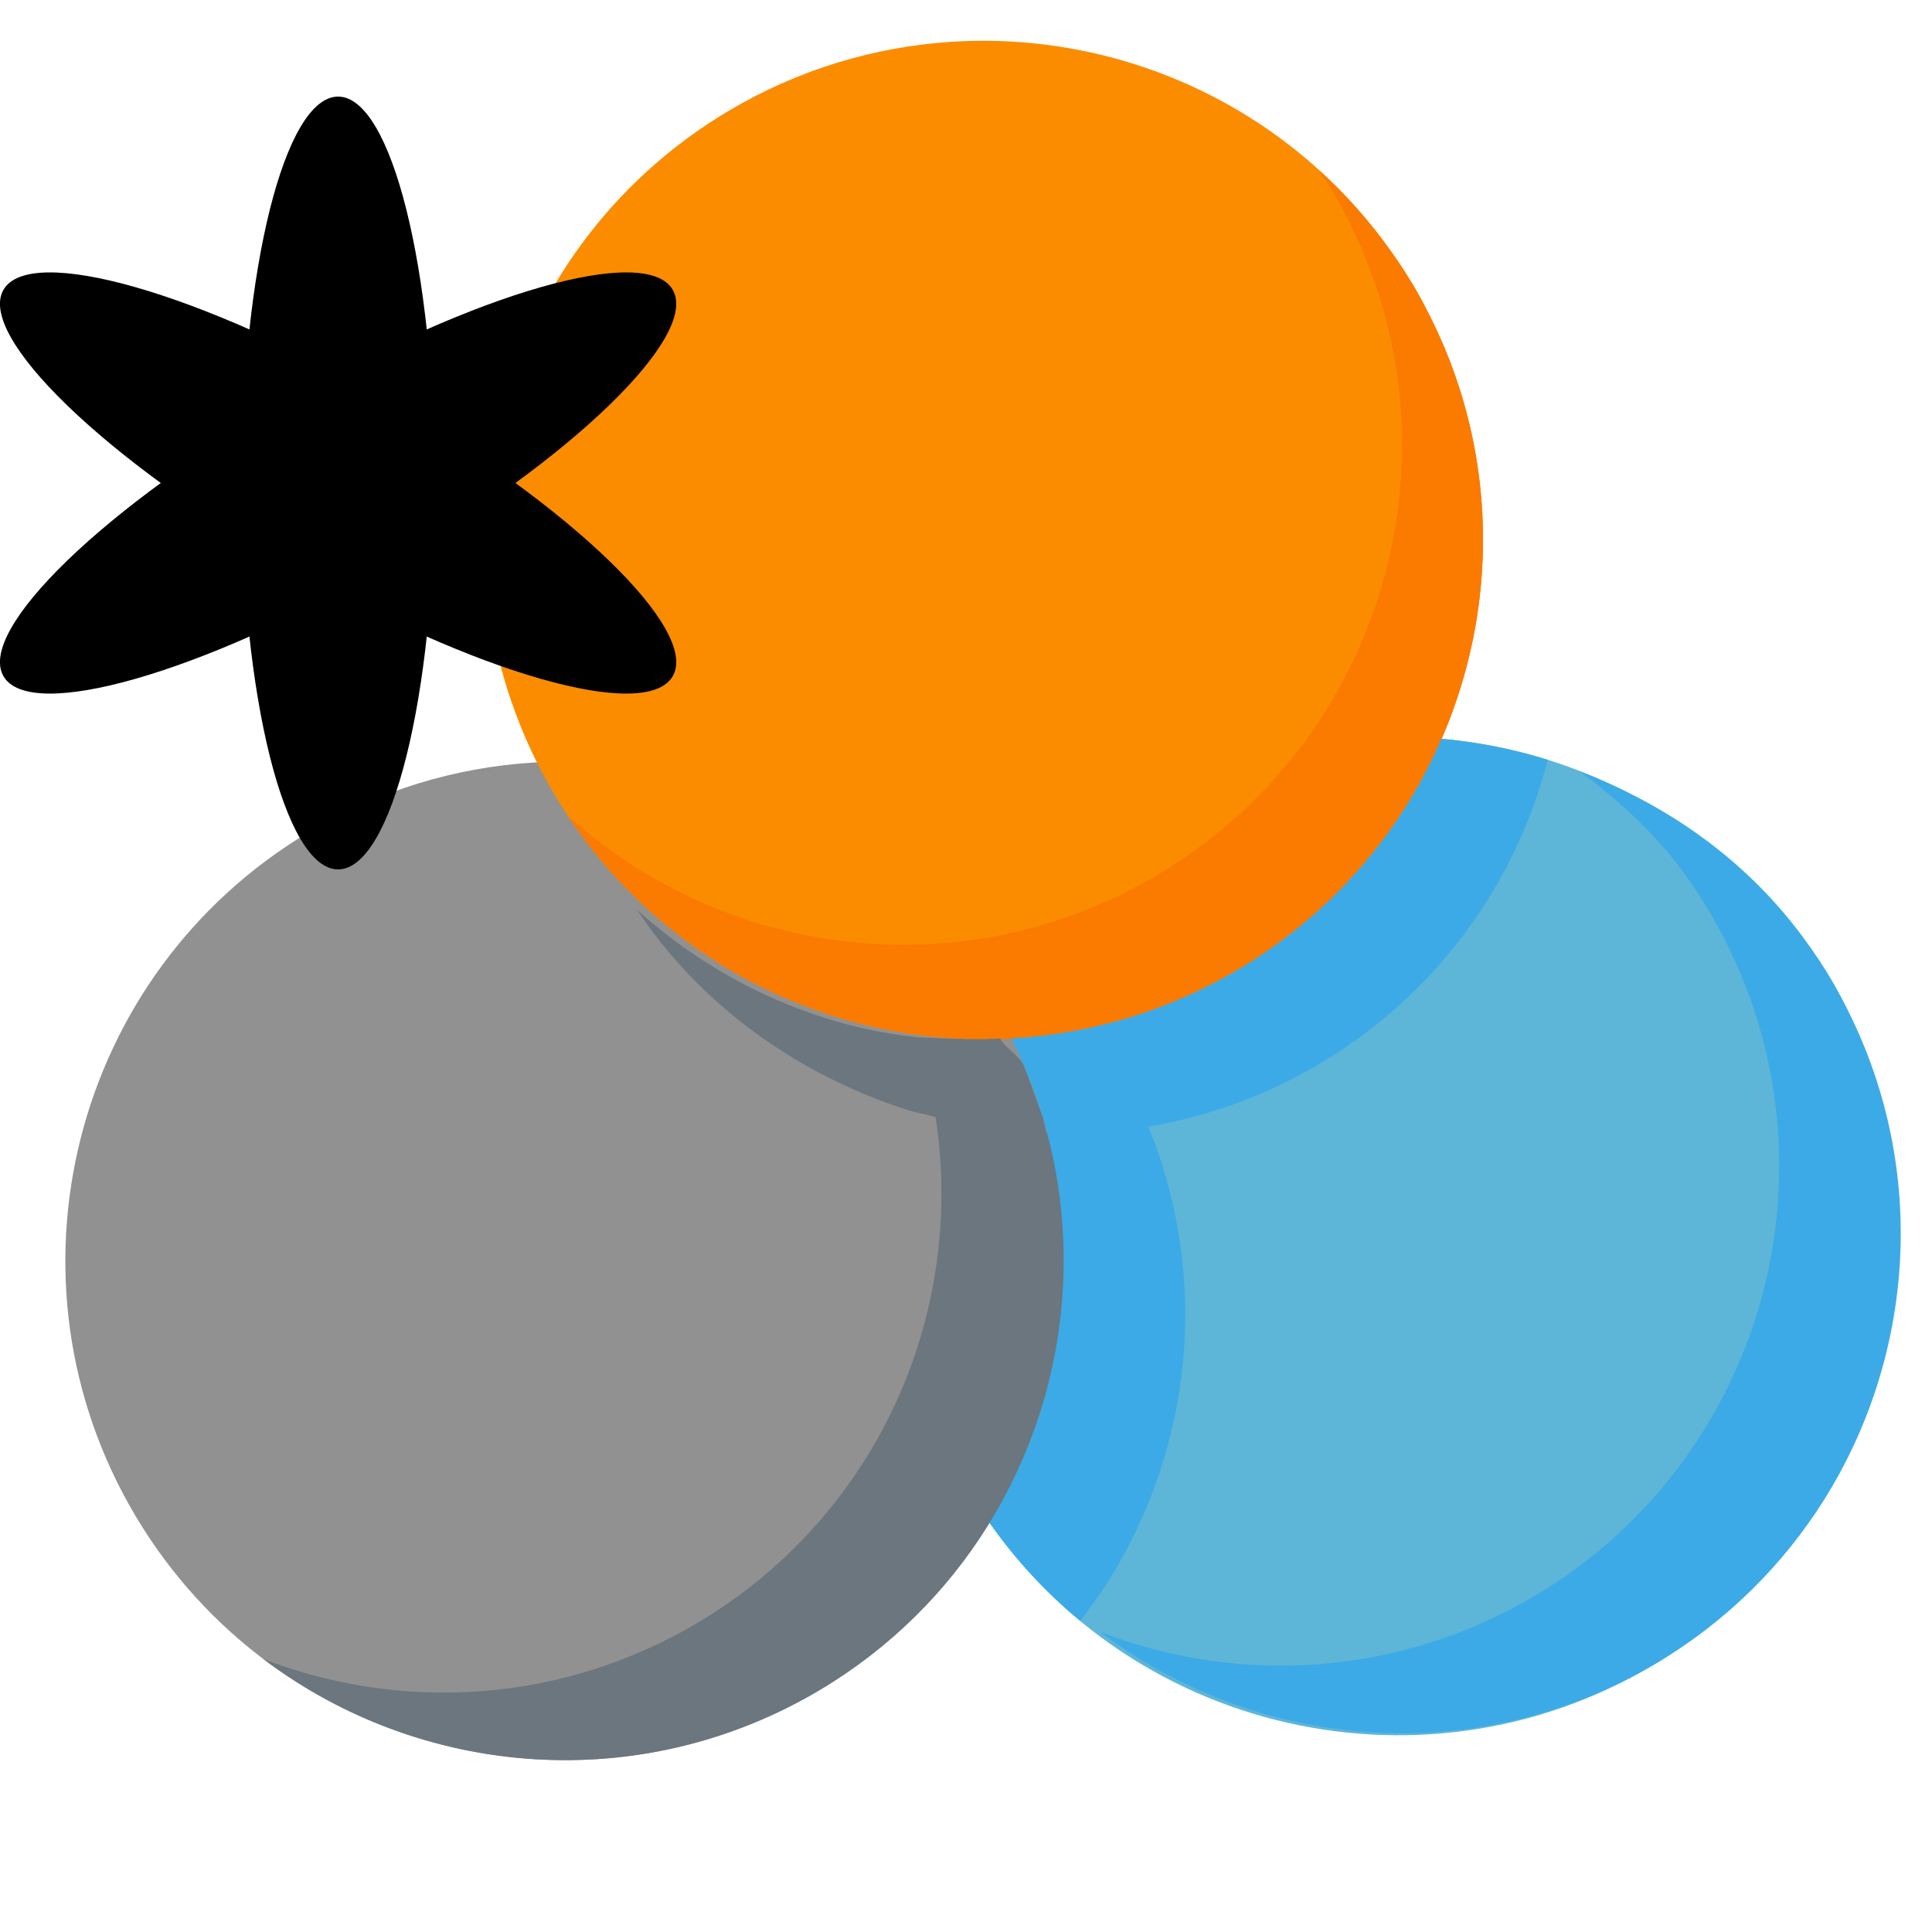
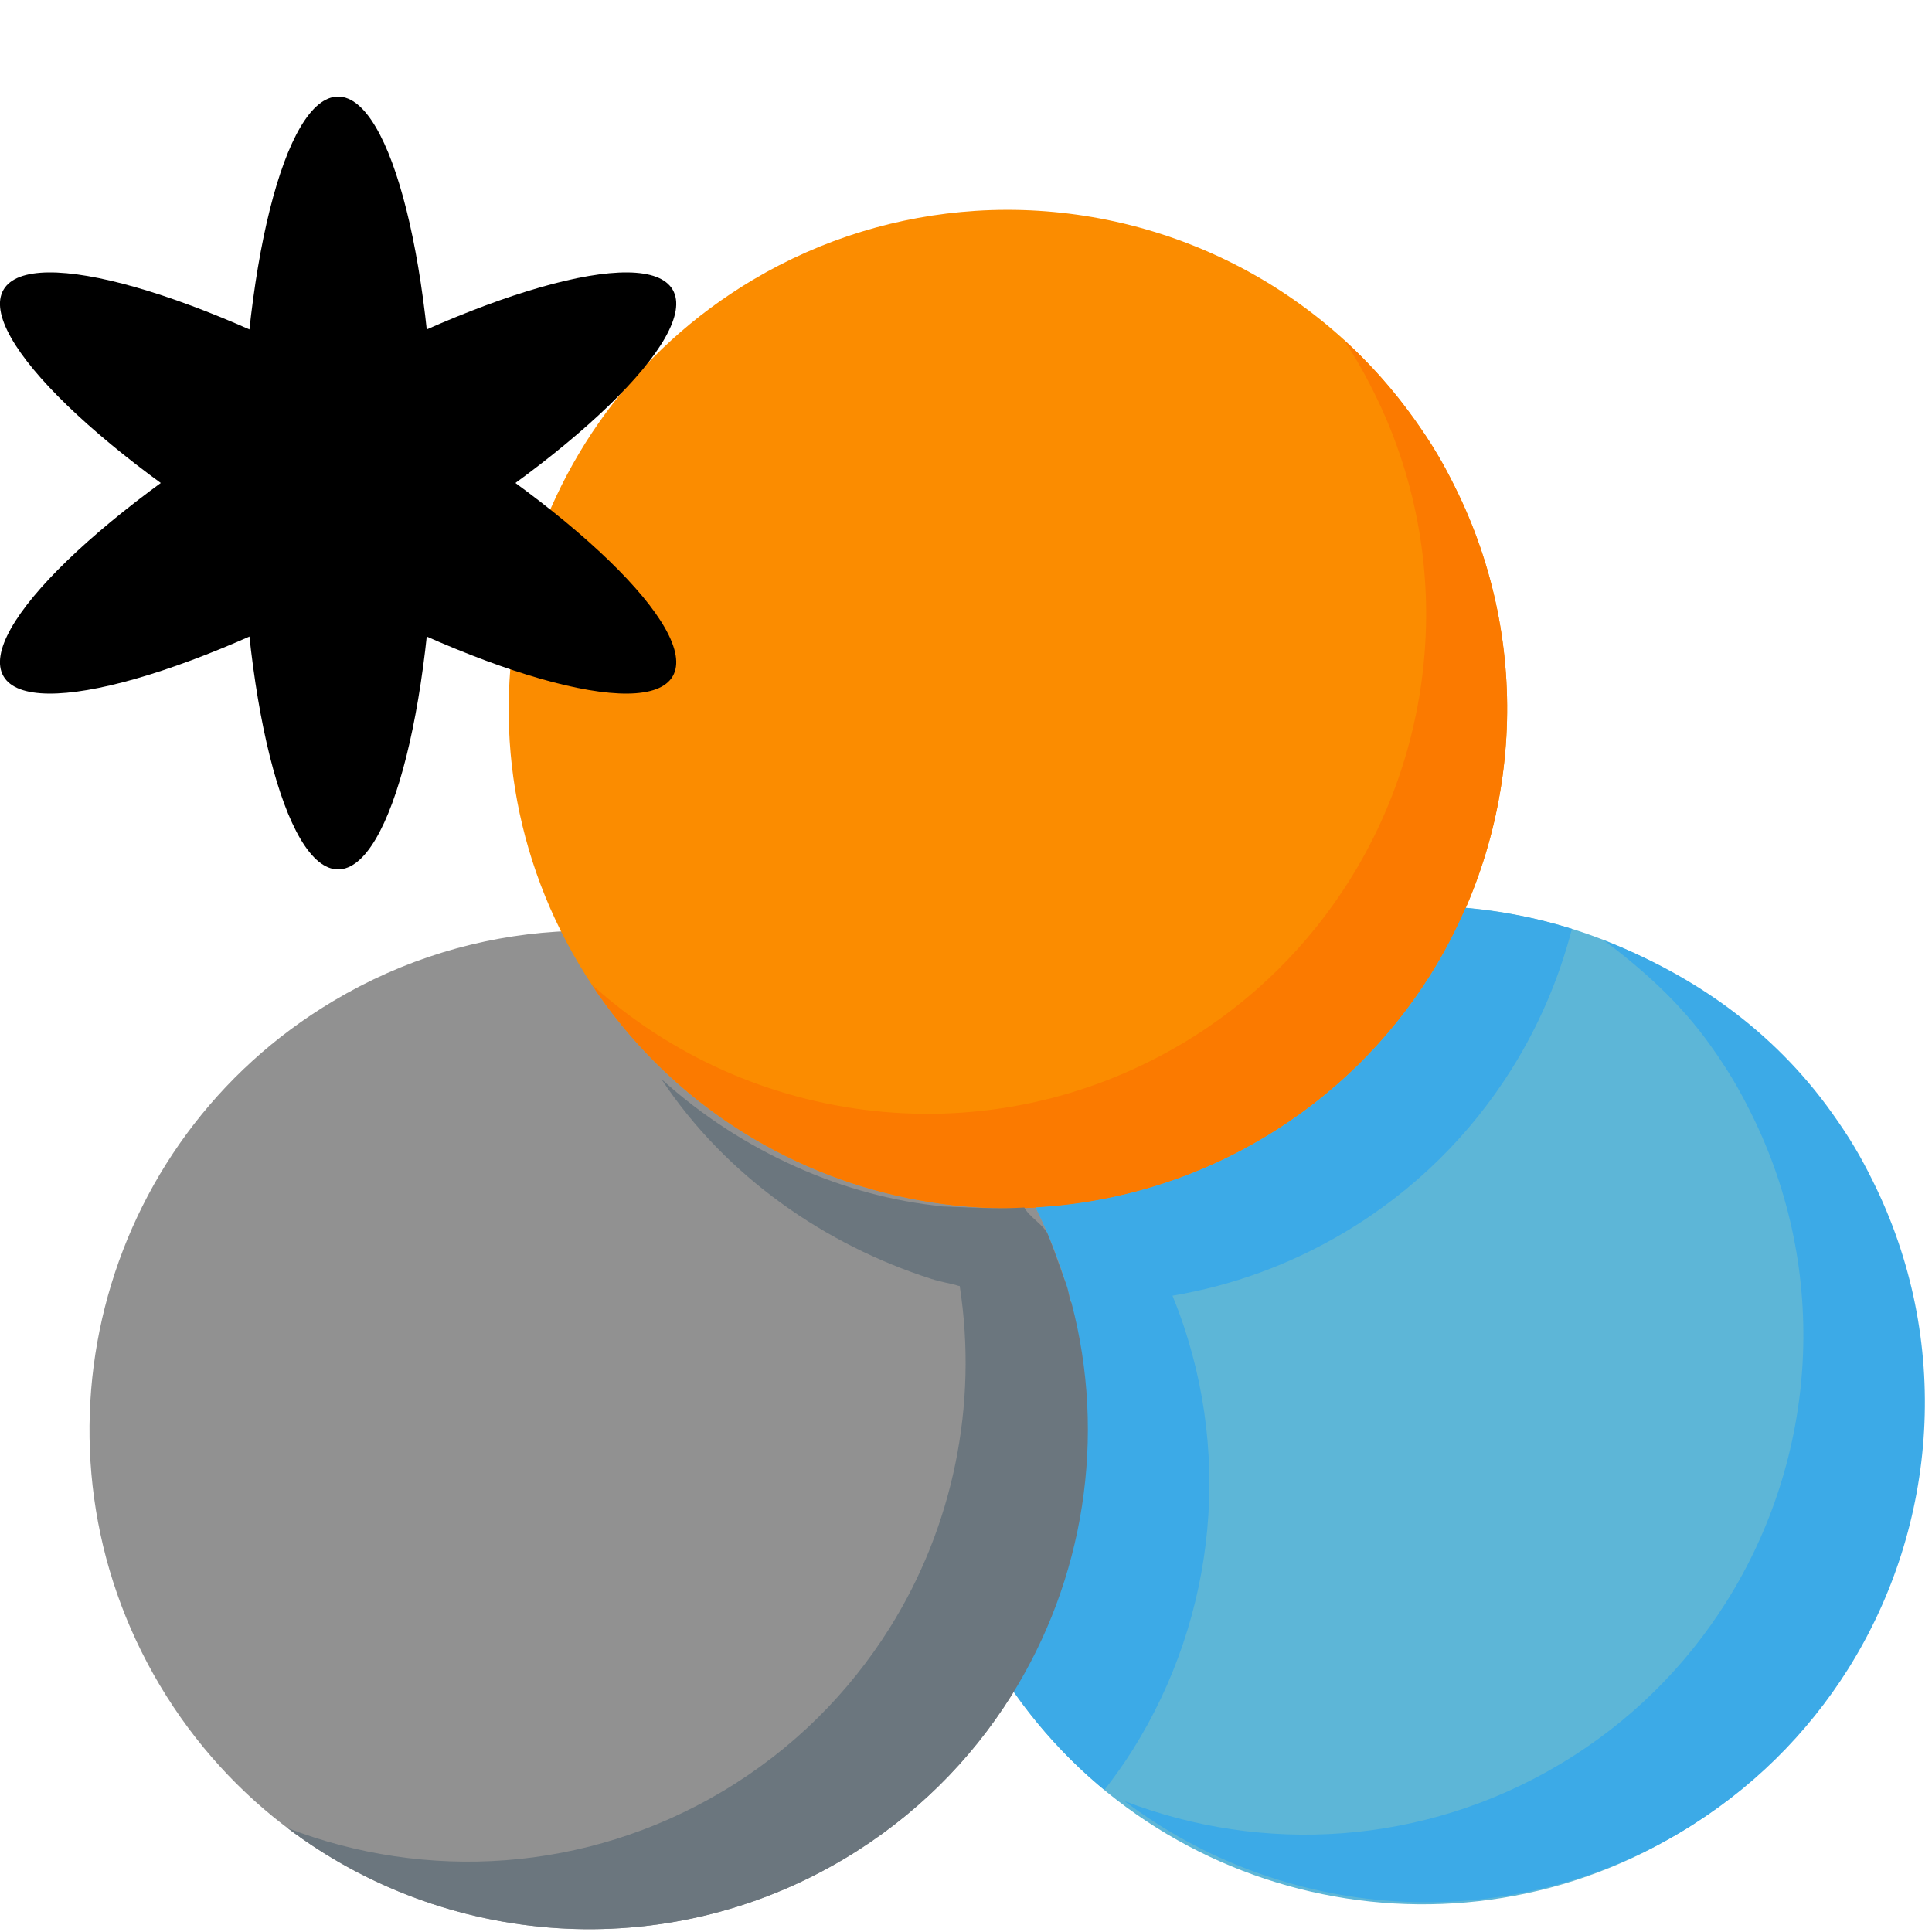
<svg xmlns="http://www.w3.org/2000/svg" version="1.1" id="Layer_1" x="0px" y="0px" width="40px" height="40px" viewBox="0 0 40 40" enable-background="new 0 0 40 40" xml:space="preserve">
-   <path fill="#5DB6D7" d="M37.694,31.094c1.869-2.976,2.153-6.807,0.502-10.114c-0.114-0.228-0.234-0.457-0.368-0.679  c-0.148-0.25-0.31-0.49-0.475-0.723c-2.126-2.981-5.604-4.528-9.085-4.302c-1.578,0.102-3.155,0.567-4.608,1.431  c-4.905,2.92-6.515,9.263-3.596,14.168c2.922,4.906,9.265,6.516,14.17,3.595C35.689,33.604,36.851,32.436,37.694,31.094z" />
-   <path fill="#919191" d="M20.437,31.609c1.87-2.976,2.154-6.807,0.503-10.114c-0.114-0.229-0.235-0.456-0.369-0.68  c-0.148-0.25-0.308-0.49-0.475-0.723c-2.127-2.98-5.604-4.528-9.084-4.302c-1.578,0.102-3.157,0.567-4.607,1.432  C1.498,20.142-0.11,26.485,2.808,31.39c2.921,4.906,9.265,6.516,14.171,3.596C18.432,34.119,19.595,32.951,20.437,31.609z" />
-   <path fill="#3CAAE7" d="M38.267,20.936c-0.113-0.229-0.234-0.456-0.367-0.68c-0.148-0.25-0.31-0.489-0.476-0.722  c-1.21-1.696-2.874-2.857-4.711-3.562c0.82,0.619,1.574,1.293,2.196,2.166c0.166,0.232,0.325,0.472,0.475,0.722  c0.133,0.225,0.253,0.451,0.367,0.68c1.652,3.308,1.368,7.139-0.502,10.114c-0.842,1.343-2.004,2.511-3.458,3.376  c-2.836,1.688-6.151,1.86-9.01,0.759c3.255,2.461,7.804,2.854,11.523,0.64c1.455-0.867,2.617-2.035,3.461-3.376  C39.634,28.075,39.919,24.243,38.267,20.936z" />
-   <path fill="#FB8C00" d="M29.116,16.685c1.869-2.976,2.154-6.807,0.502-10.114c-0.114-0.229-0.234-0.457-0.367-0.679  c-0.148-0.251-0.31-0.49-0.476-0.723c-2.126-2.981-5.604-4.528-9.084-4.303c-1.578,0.103-3.156,0.567-4.609,1.431  c-4.905,2.921-6.515,9.264-3.594,14.168c2.92,4.907,9.264,6.515,14.168,3.596C27.111,19.195,28.273,18.026,29.116,16.685z" />
-   <path fill="#FB7A00" d="M29.618,6.571c-0.114-0.229-0.234-0.457-0.367-0.679c-0.148-0.251-0.31-0.49-0.476-0.723  c-0.433-0.606-0.922-1.149-1.454-1.634c0.087,0.131,0.172,0.264,0.253,0.4c0.133,0.224,0.253,0.45,0.367,0.679  c1.652,3.307,1.366,7.139-0.502,10.114c-0.842,1.341-2.005,2.51-3.459,3.376c-4,2.381-8.953,1.75-12.23-1.222  c3.025,4.577,9.144,6.014,13.906,3.178c1.455-0.866,2.617-2.035,3.46-3.376C30.985,13.709,31.271,9.878,29.618,6.571z" />
-   <path fill="#3CAAE7" d="M29.842,15.298c-0.207,0.478-0.446,0.943-0.726,1.387c-0.843,1.341-2.005,2.51-3.46,3.376  c-0.96,0.572-1.976,0.967-3.011,1.2c-0.523,0.118-1.052,0.194-1.58,0.229c-0.042,0.003-0.083,0.008-0.124,0.011  c0.319,0.639,0.563,1.297,0.74,1.965c0.021,0.001,0.212,5.545-1.245,7.863c-0.013,0.021-0.027,0.041-0.04,0.062  c0.562,0.831,1.228,1.556,1.97,2.168c0.208-0.269,0.406-0.546,0.587-0.833c1.735-2.764,2.103-6.266,0.822-9.4  c1.223-0.206,2.429-0.637,3.559-1.31c1.454-0.865,2.616-2.033,3.459-3.376c0.567-0.902,0.986-1.886,1.252-2.908  C31.331,15.508,30.59,15.364,29.842,15.298z" />
-   <path fill="#6B767E" d="M21.682,23.466c-0.026-0.002-0.056-0.206-0.082-0.299c-0.031-0.101-0.068-0.189-0.102-0.288  c-0.028-0.089-0.062-0.176-0.095-0.265c-0.04-0.115-0.079-0.229-0.125-0.343c-0.028-0.073-0.055-0.146-0.085-0.218  c-0.08-0.186-0.395-0.37-0.486-0.553C20.23,21.527,20,21.518,19,21.478c0-0.001,0-0.002,0-0.004c-2-0.196-4.117-1.103-5.807-2.634  c1.344,2.032,3.414,3.442,5.587,4.137c-0.002,0.005,0.054,0.01,0.052,0.017c0.132,0.04,0.321,0.075,0.455,0.11  c0,0.003,0.029,0.007,0.03,0.011c0.013,0.005,0.04,0.007,0.053,0.011c0.381,2.465-0.138,4.989-1.455,7.087  c-0.843,1.342-2.002,2.51-3.456,3.376c-2.836,1.688-6.148,1.86-9.007,0.759c3.254,2.46,7.804,2.854,11.525,0.639  c1.454-0.866,2.617-2.034,3.459-3.376C21.943,29.21,22.419,26.254,21.682,23.466z" />
+   <g transform="translate(0.5,3.5)">
+     <path fill="#5DB6D7" d="M37.694,31.094c1.869-2.976,2.153-6.807,0.502-10.114c-0.114-0.228-0.234-0.457-0.368-0.679  c-0.148-0.25-0.31-0.49-0.475-0.723c-2.126-2.981-5.604-4.528-9.085-4.302c-1.578,0.102-3.155,0.567-4.608,1.431  c-4.905,2.92-6.515,9.263-3.596,14.168c2.922,4.906,9.265,6.516,14.17,3.595C35.689,33.604,36.851,32.436,37.694,31.094z" />
+     <path fill="#919191" d="M20.437,31.609c1.87-2.976,2.154-6.807,0.503-10.114c-0.114-0.229-0.235-0.456-0.369-0.68  c-0.148-0.25-0.308-0.49-0.475-0.723c-2.127-2.98-5.604-4.528-9.084-4.302c-1.578,0.102-3.157,0.567-4.607,1.432  C1.498,20.142-0.11,26.485,2.808,31.39c2.921,4.906,9.265,6.516,14.171,3.596C18.432,34.119,19.595,32.951,20.437,31.609z" />
+     <path fill="#3CAAE7" d="M38.267,20.936c-0.113-0.229-0.234-0.456-0.367-0.68c-0.148-0.25-0.31-0.489-0.476-0.722  c-1.21-1.696-2.874-2.857-4.711-3.562c0.82,0.619,1.574,1.293,2.196,2.166c0.166,0.232,0.325,0.472,0.475,0.722  c0.133,0.225,0.253,0.451,0.367,0.68c1.652,3.308,1.368,7.139-0.502,10.114c-0.842,1.343-2.004,2.511-3.458,3.376  c-2.836,1.688-6.151,1.86-9.01,0.759c3.255,2.461,7.804,2.854,11.523,0.64c1.455-0.867,2.617-2.035,3.461-3.376  C39.634,28.075,39.919,24.243,38.267,20.936z" />
+     <path fill="#FB8C00" d="M29.116,16.685c1.869-2.976,2.154-6.807,0.502-10.114c-0.114-0.229-0.234-0.457-0.367-0.679  c-0.148-0.251-0.31-0.49-0.476-0.723c-2.126-2.981-5.604-4.528-9.084-4.303c-1.578,0.103-3.156,0.567-4.609,1.431  c-4.905,2.921-6.515,9.264-3.594,14.168c2.92,4.907,9.264,6.515,14.168,3.596C27.111,19.195,28.273,18.026,29.116,16.685z" />
+     <path fill="#FB7A00" d="M29.618,6.571c-0.114-0.229-0.234-0.457-0.367-0.679c-0.148-0.251-0.31-0.49-0.476-0.723  c-0.433-0.606-0.922-1.149-1.454-1.634c0.087,0.131,0.172,0.264,0.253,0.4c0.133,0.224,0.253,0.45,0.367,0.679  c1.652,3.307,1.366,7.139-0.502,10.114c-0.842,1.341-2.005,2.51-3.459,3.376c-4,2.381-8.953,1.75-12.23-1.222  c3.025,4.577,9.144,6.014,13.906,3.178c1.455-0.866,2.617-2.035,3.46-3.376C30.985,13.709,31.271,9.878,29.618,6.571z" />
+     <path fill="#3CAAE7" d="M29.842,15.298c-0.207,0.478-0.446,0.943-0.726,1.387c-0.843,1.341-2.005,2.51-3.46,3.376  c-0.96,0.572-1.976,0.967-3.011,1.2c-0.523,0.118-1.052,0.194-1.58,0.229c-0.042,0.003-0.083,0.008-0.124,0.011  c0.319,0.639,0.563,1.297,0.74,1.965c0.021,0.001,0.212,5.545-1.245,7.863c-0.013,0.021-0.027,0.041-0.04,0.062  c0.562,0.831,1.228,1.556,1.97,2.168c0.208-0.269,0.406-0.546,0.587-0.833c1.735-2.764,2.103-6.266,0.822-9.4  c1.223-0.206,2.429-0.637,3.559-1.31c1.454-0.865,2.616-2.033,3.459-3.376c0.567-0.902,0.986-1.886,1.252-2.908  C31.331,15.508,30.59,15.364,29.842,15.298z" />
+     <path fill="#6B767E" d="M21.682,23.466c-0.026-0.002-0.056-0.206-0.082-0.299c-0.031-0.101-0.068-0.189-0.102-0.288  c-0.028-0.089-0.062-0.176-0.095-0.265c-0.04-0.115-0.079-0.229-0.125-0.343c-0.028-0.073-0.055-0.146-0.085-0.218  c-0.08-0.186-0.395-0.37-0.486-0.553C20.23,21.527,20,21.518,19,21.478c0-0.001,0-0.002,0-0.004c-2-0.196-4.117-1.103-5.807-2.634  c1.344,2.032,3.414,3.442,5.587,4.137c-0.002,0.005,0.054,0.01,0.052,0.017c0.132,0.04,0.321,0.075,0.455,0.11  c0,0.003,0.029,0.007,0.03,0.011c0.013,0.005,0.04,0.007,0.053,0.011c0.381,2.465-0.138,4.989-1.455,7.087  c-0.843,1.342-2.002,2.51-3.456,3.376c-2.836,1.688-6.148,1.86-9.007,0.759c3.254,2.46,7.804,2.854,11.525,0.639  c1.454-0.866,2.617-2.034,3.459-3.376C21.943,29.21,22.419,26.254,21.682,23.466z" />
+   </g>
  <g transform="translate(5,2)  scale(2,2)">
    <rect x="0" y="0" rx="4" ry="4" transform="rotate(0) translate(0, -50%)" fill="#000" width="2" height="8" id="asterisk1" />
    <rect x="0" y="0" rx="4" ry="4" transform="rotate(120, 1, 4)" fill="#000" width="2" height="8" id="asterisk2" />
    <rect x="0" y="0" rx="4" ry="4" transform="rotate(240, 1, 4)" fill="#000" width="2" height="8" id="asterisk3" />
  </g>
</svg>
